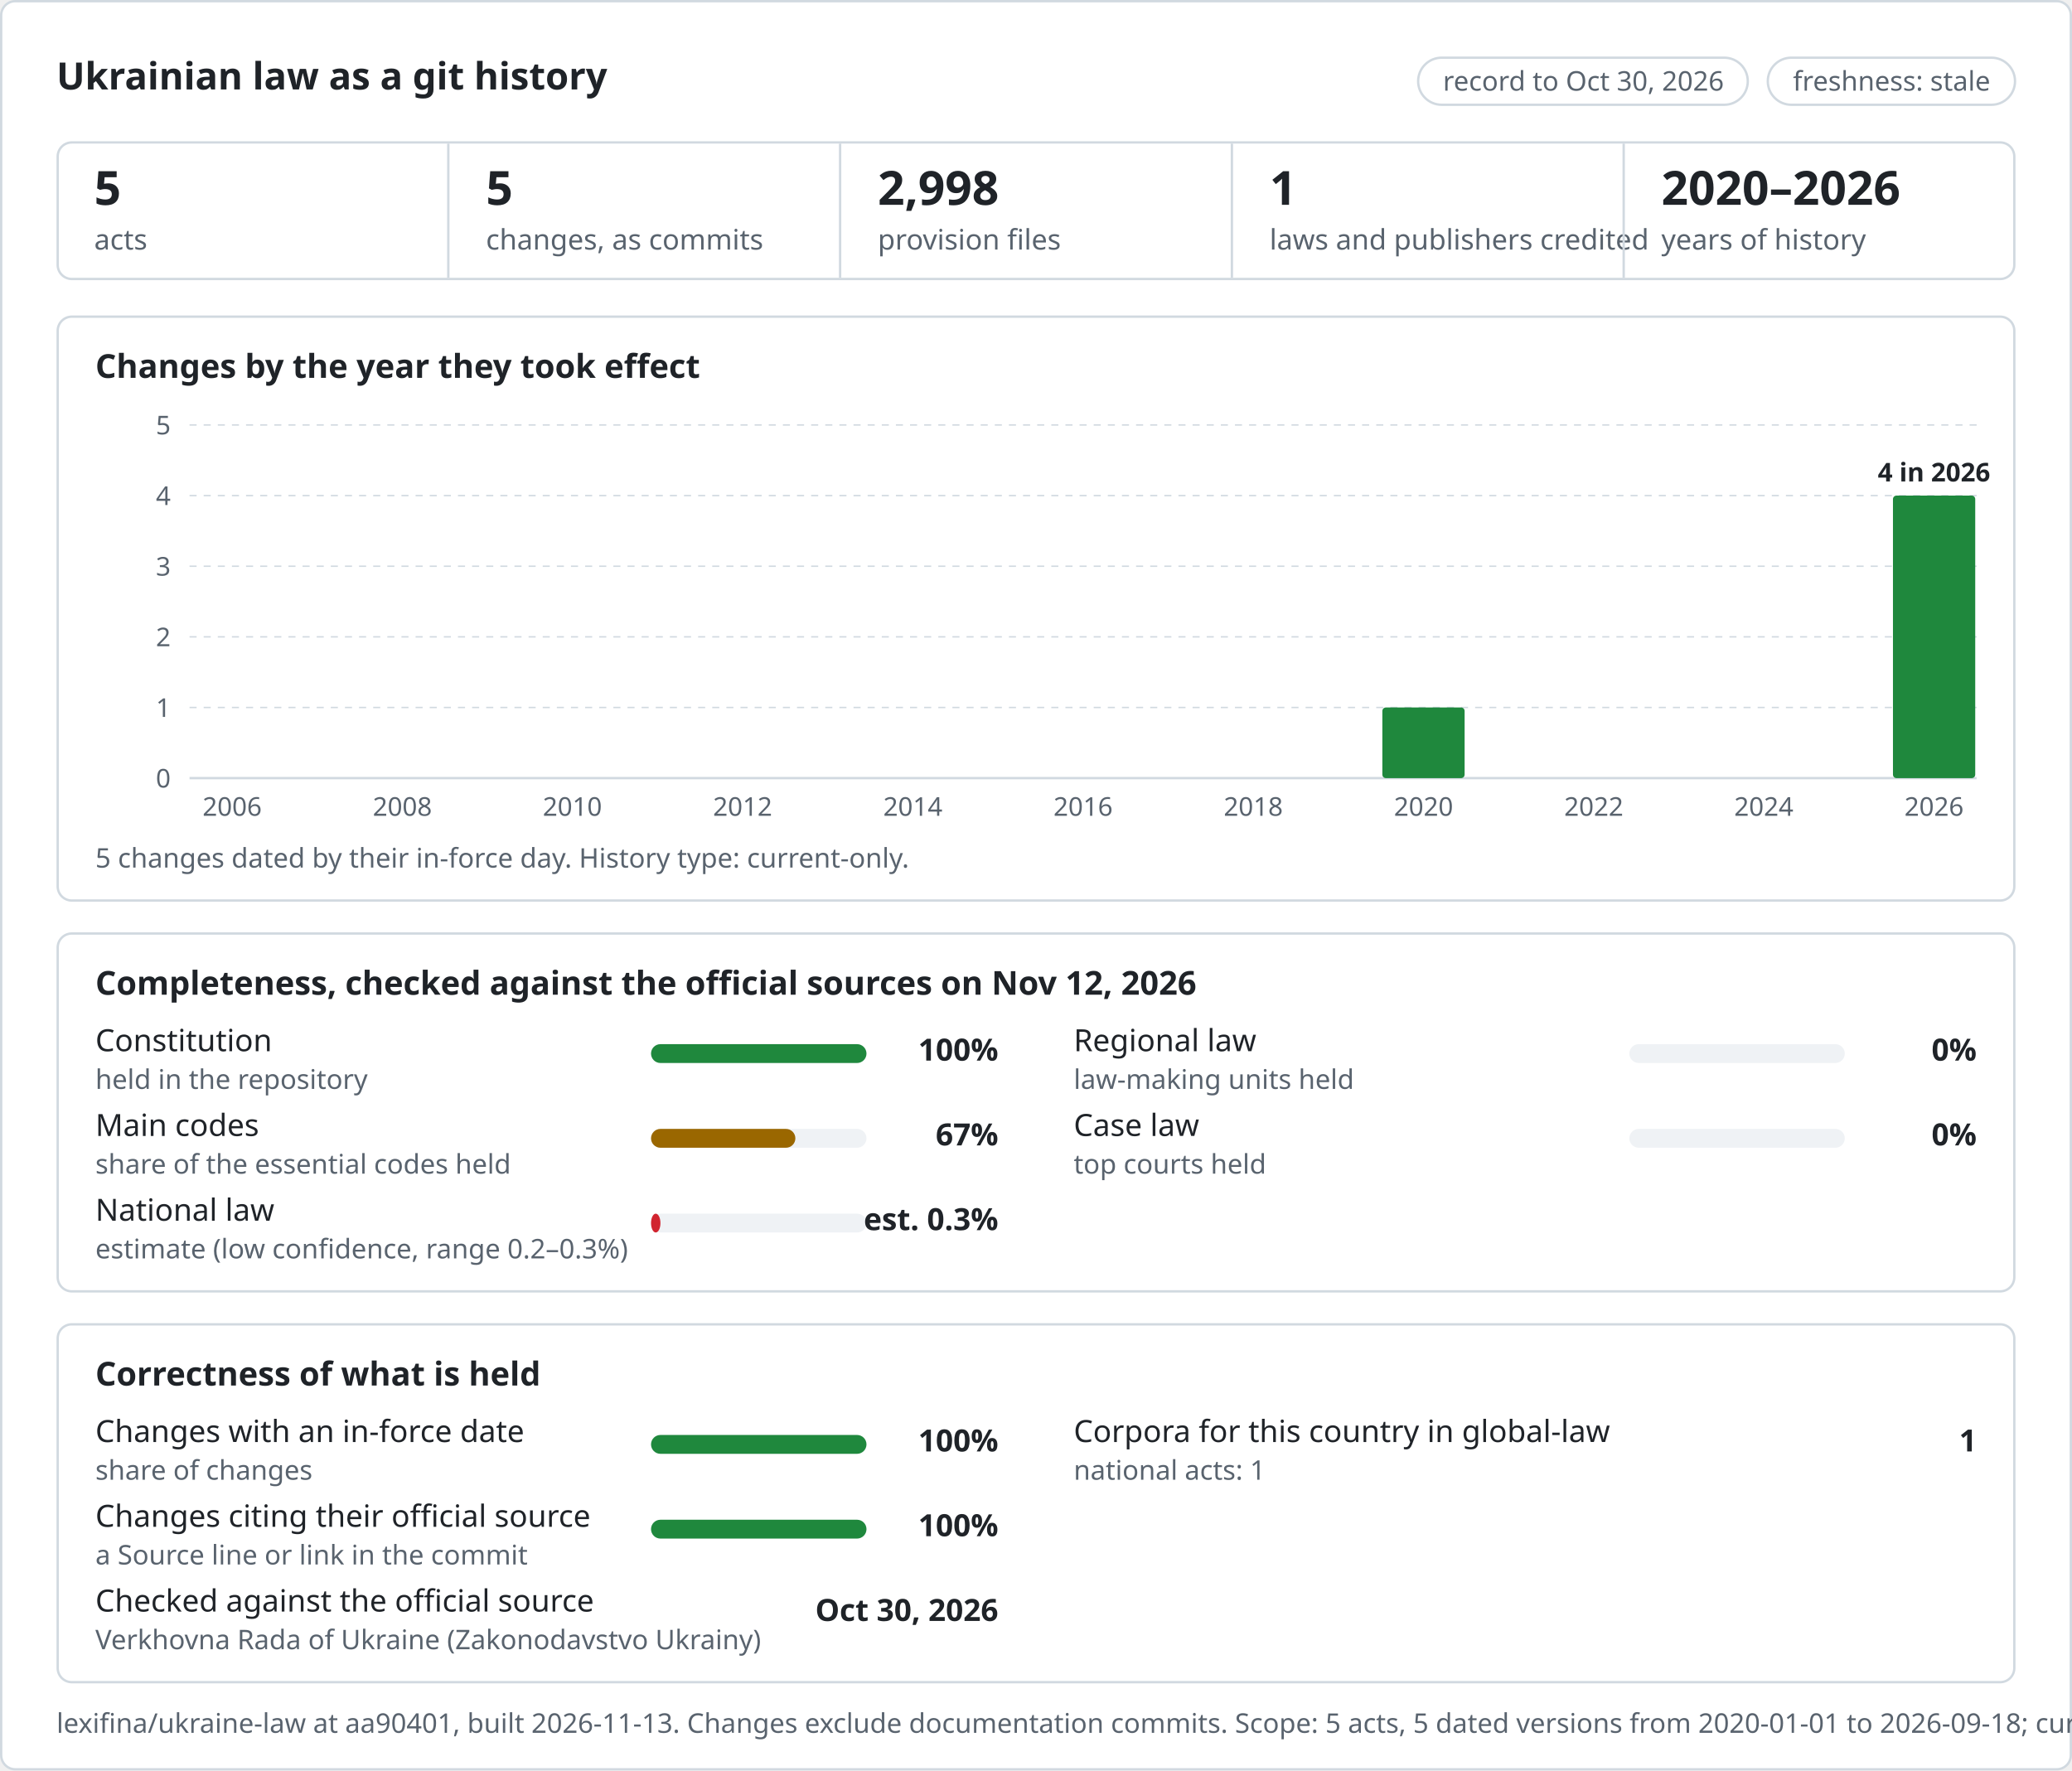
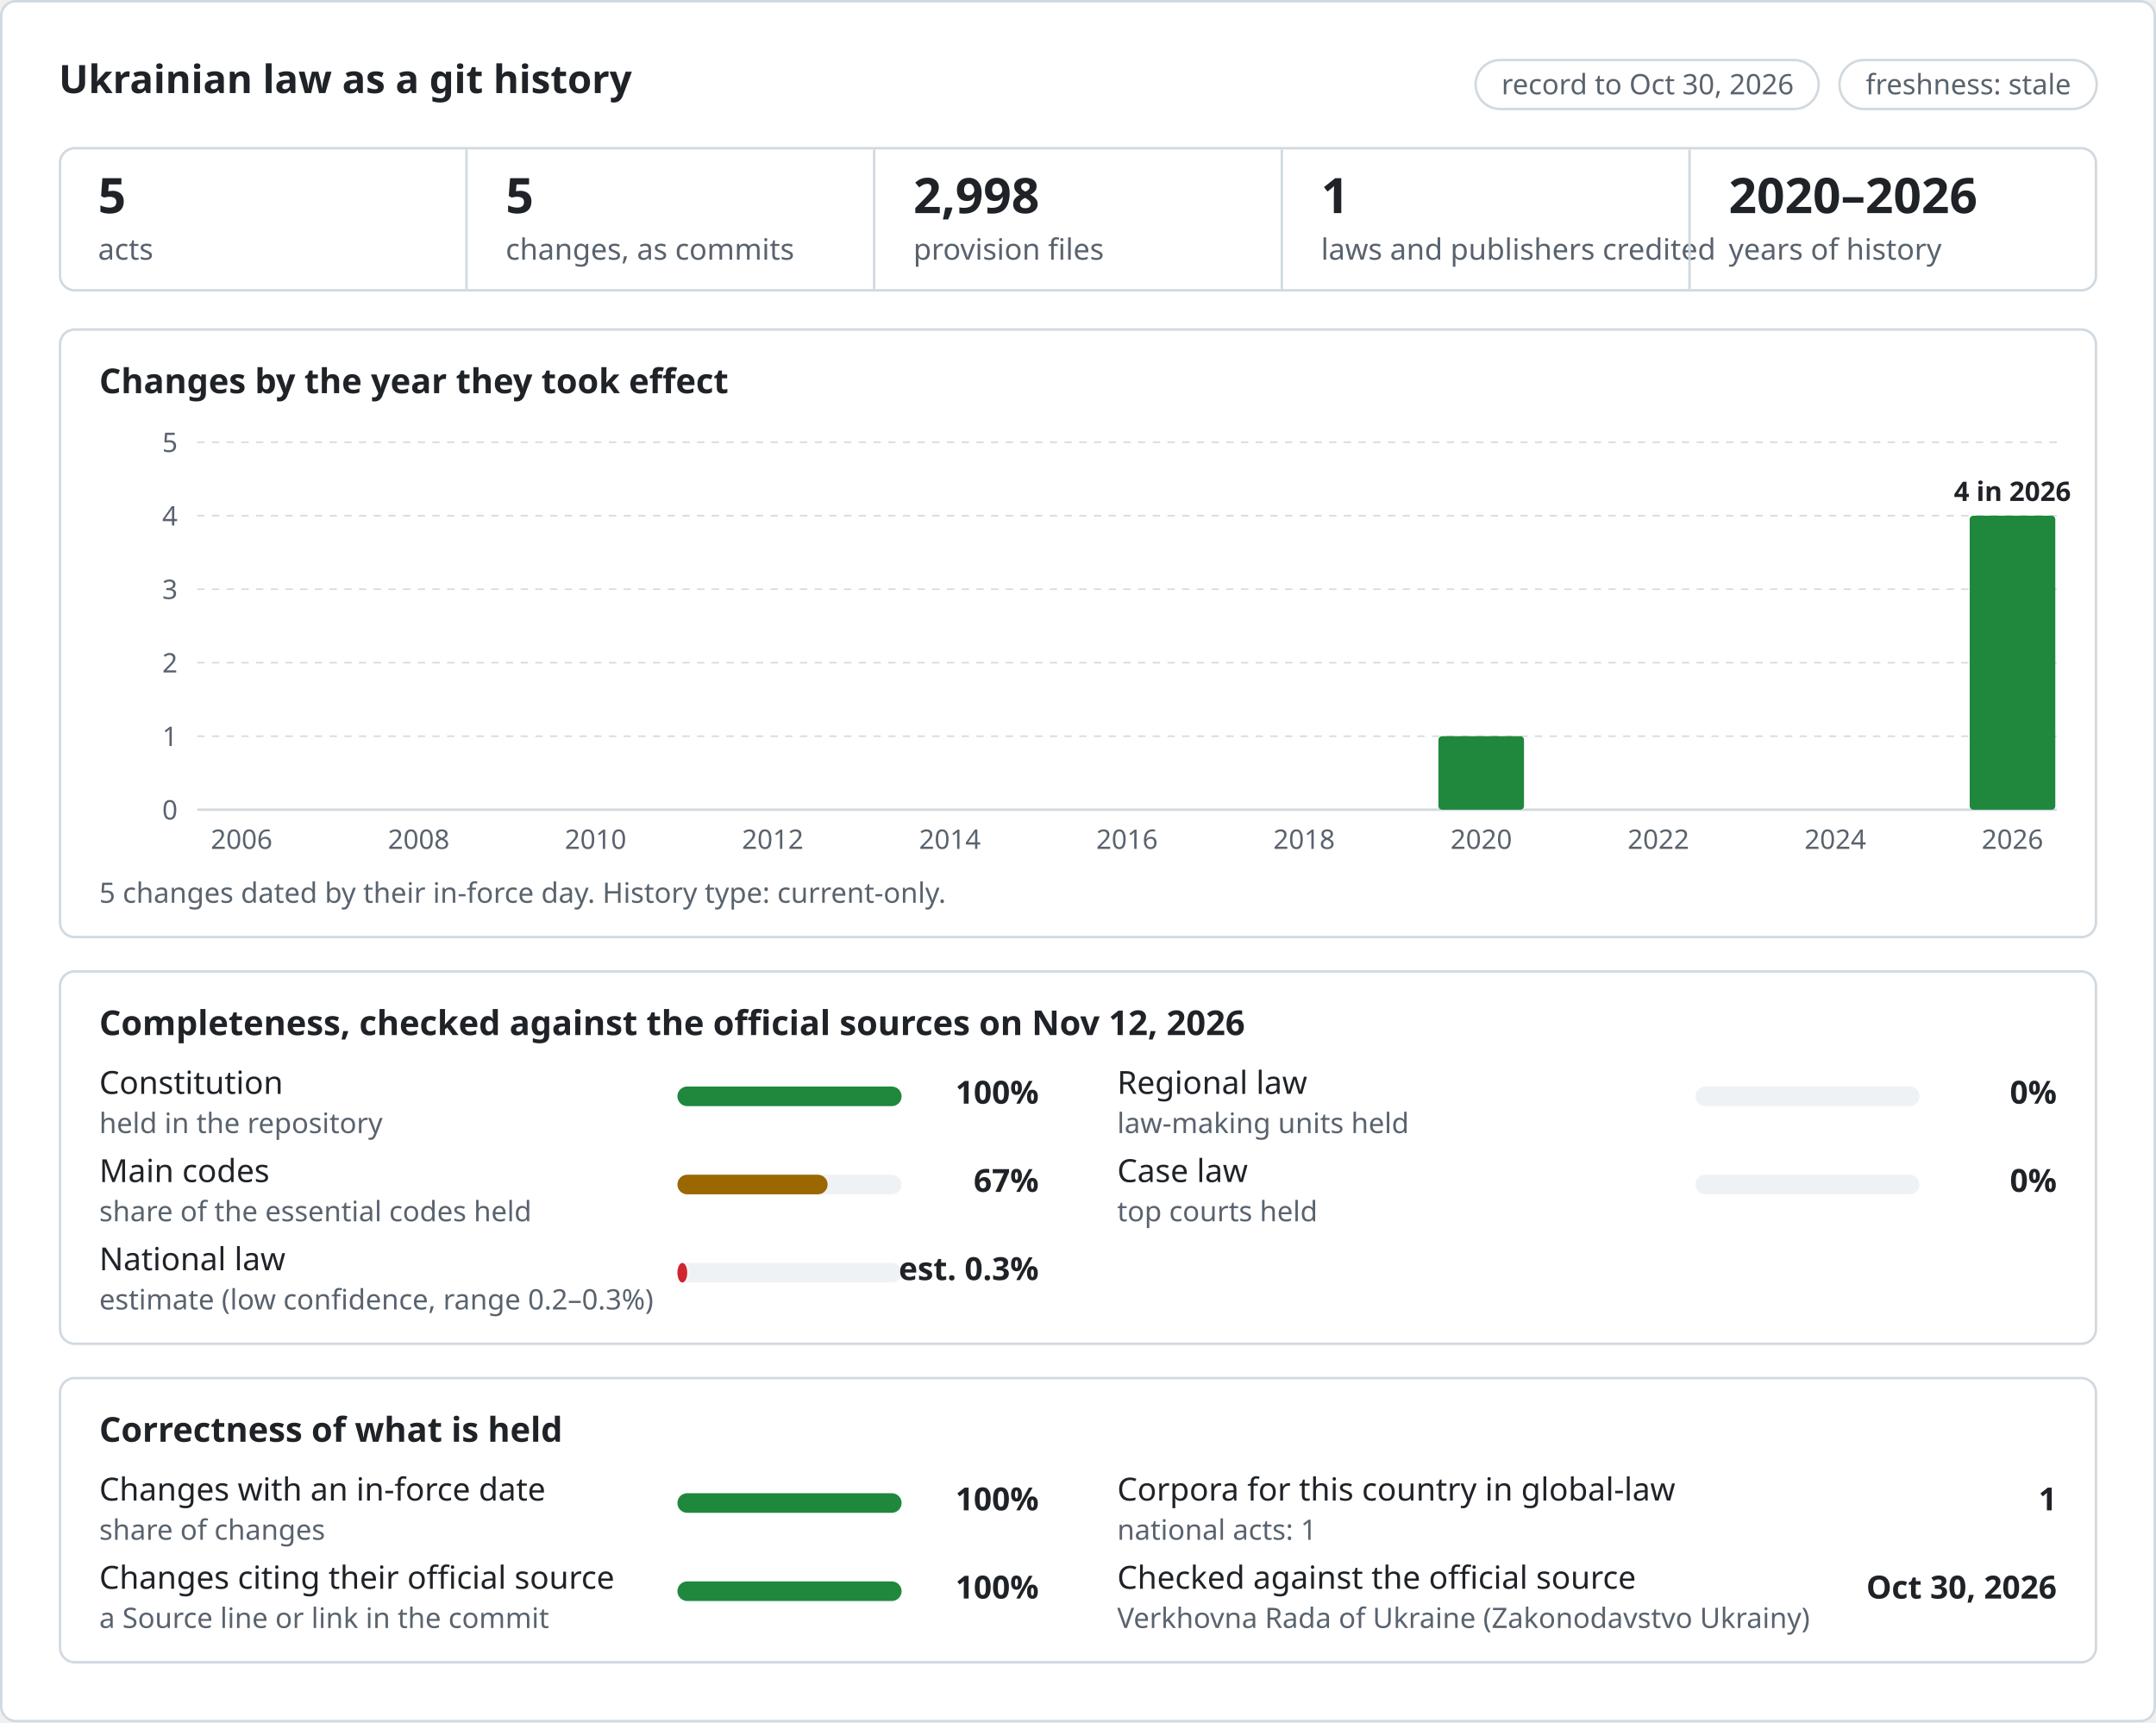
- <svg xmlns="http://www.w3.org/2000/svg" width="880" height="752" viewBox="0 0 880 752" font-family="-apple-system,BlinkMacSystemFont,Segoe UI,Noto Sans,Helvetica,Arial,sans-serif">
-   <rect x="0.5" y="0.5" width="879" height="751" rx="6" fill="#ffffff" stroke="#d1d9e0" />
+ <svg xmlns="http://www.w3.org/2000/svg" width="880" height="703" viewBox="0 0 880 703" font-family="-apple-system,BlinkMacSystemFont,Segoe UI,Noto Sans,Helvetica,Arial,sans-serif">
+   <rect x="0.5" y="0.5" width="879" height="702" rx="6" fill="#ffffff" stroke="#d1d9e0" />
  <text x="24" y="38" font-size="16" font-weight="600" fill="#1f2328">Ukrainian law as a git history</text>
  <rect x="602.3" y="24.5" width="140" height="20" rx="10" fill="none" stroke="#d1d9e0" />
  <text x="672.5" y="38.5" font-size="11.5" font-weight="500" text-anchor="middle" fill="#59636e">record to Oct 30, 2026</text>
  <rect x="750.8" y="24.5" width="105" height="20" rx="10" fill="none" stroke="#d1d9e0" />
  <text x="803.4" y="38.5" font-size="11.5" font-weight="500" text-anchor="middle" fill="#59636e">freshness: stale</text>
  <rect x="24.5" y="60.5" width="831" height="58" rx="6" fill="#ffffff" stroke="#d1d9e0" />
  <text x="40.0" y="87" font-size="20" font-weight="600" fill="#1f2328">5</text>
  <text x="40.0" y="106" font-size="12" fill="#59636e">acts</text>
  <line x1="190.4" y1="61" x2="190.4" y2="118" stroke="#d1d9e0" />
  <text x="206.4" y="87" font-size="20" font-weight="600" fill="#1f2328">5</text>
  <text x="206.4" y="106" font-size="12" fill="#59636e">changes, as commits</text>
  <line x1="356.8" y1="61" x2="356.8" y2="118" stroke="#d1d9e0" />
  <text x="372.8" y="87" font-size="20" font-weight="600" fill="#1f2328">2,998</text>
  <text x="372.8" y="106" font-size="12" fill="#59636e">provision files</text>
  <line x1="523.2" y1="61" x2="523.2" y2="118" stroke="#d1d9e0" />
  <text x="539.2" y="87" font-size="20" font-weight="600" fill="#1f2328">1</text>
  <text x="539.2" y="106" font-size="12" fill="#59636e" textLength="142" lengthAdjust="spacingAndGlyphs">laws and publishers credited</text>
  <line x1="689.6" y1="61" x2="689.6" y2="118" stroke="#d1d9e0" />
  <text x="705.6" y="87" font-size="20" font-weight="600" fill="#1f2328">2020–2026</text>
  <text x="705.6" y="106" font-size="12" fill="#59636e">years of history</text>
  <rect x="24.5" y="134.5" width="831" height="248" rx="6" fill="#ffffff" stroke="#d1d9e0" />
  <text x="40.5" y="160.5" font-size="14" font-weight="600" fill="#1f2328">Changes by the year they took effect</text>
  <line x1="80.5" y1="330.5" x2="839.5" y2="330.5" stroke="#d1d9e0" stroke-width="1" />
  <text x="72.5" y="334.5" font-size="11" text-anchor="end" fill="#59636e">0</text>
  <line x1="80.5" y1="300.5" x2="839.5" y2="300.5" stroke="#d1d9e0" stroke-width="0.6" stroke-dasharray="3 3" />
  <text x="72.5" y="304.5" font-size="11" text-anchor="end" fill="#59636e">1</text>
  <line x1="80.5" y1="270.5" x2="839.5" y2="270.5" stroke="#d1d9e0" stroke-width="0.6" stroke-dasharray="3 3" />
  <text x="72.5" y="274.5" font-size="11" text-anchor="end" fill="#59636e">2</text>
  <line x1="80.5" y1="240.5" x2="839.5" y2="240.5" stroke="#d1d9e0" stroke-width="0.6" stroke-dasharray="3 3" />
  <text x="72.5" y="244.5" font-size="11" text-anchor="end" fill="#59636e">3</text>
  <line x1="80.5" y1="210.5" x2="839.5" y2="210.5" stroke="#d1d9e0" stroke-width="0.6" stroke-dasharray="3 3" />
  <text x="72.5" y="214.5" font-size="11" text-anchor="end" fill="#59636e">4</text>
  <line x1="80.5" y1="180.5" x2="839.5" y2="180.5" stroke="#d1d9e0" stroke-width="0.6" stroke-dasharray="3 3" />
  <text x="72.5" y="184.5" font-size="11" text-anchor="end" fill="#59636e">5</text>
  <text x="98.6" y="346.5" font-size="11" text-anchor="middle" fill="#59636e">2006</text>
  <text x="170.9" y="346.5" font-size="11" text-anchor="middle" fill="#59636e">2008</text>
  <text x="243.1" y="346.5" font-size="11" text-anchor="middle" fill="#59636e">2010</text>
  <text x="315.4" y="346.5" font-size="11" text-anchor="middle" fill="#59636e">2012</text>
  <text x="387.7" y="346.5" font-size="11" text-anchor="middle" fill="#59636e">2014</text>
  <text x="460.0" y="346.5" font-size="11" text-anchor="middle" fill="#59636e">2016</text>
  <text x="532.3" y="346.5" font-size="11" text-anchor="middle" fill="#59636e">2018</text>
  <rect x="587.10" y="300.5" width="34.94" height="30.0" rx="1.5" fill="#1f883d" />
  <text x="604.6" y="346.5" font-size="11" text-anchor="middle" fill="#59636e">2020</text>
  <text x="676.9" y="346.5" font-size="11" text-anchor="middle" fill="#59636e">2022</text>
  <text x="749.1" y="346.5" font-size="11" text-anchor="middle" fill="#59636e">2024</text>
  <rect x="803.96" y="210.5" width="34.94" height="120.0" rx="1.5" fill="#1f883d" />
  <text x="821.4" y="346.5" font-size="11" text-anchor="middle" fill="#59636e">2026</text>
  <text x="821.4" y="204.5" font-size="11" font-weight="600" text-anchor="middle" fill="#1f2328">4 in 2026</text>
  <text x="40.5" y="368.5" font-size="11.5" fill="#59636e">5 changes dated by their in-force day. History type: current-only.</text>
  <rect x="24.5" y="396.5" width="831" height="152" rx="6" fill="#ffffff" stroke="#d1d9e0" />
  <text x="40.5" y="422.5" font-size="14" font-weight="600" fill="#1f2328">Completeness, checked against the official sources on Nov 12, 2026</text>
  <text x="40.5" y="446.5" font-size="13" fill="#1f2328">Constitution</text>
  <text x="40.5" y="462.5" font-size="11.5" fill="#59636e">held in the repository</text>
  <g>
    <rect x="276.5" y="443.5" width="91.5" height="8" rx="4" fill="#eff2f5" />
    <rect x="276.5" y="443.5" width="91.5" height="8" rx="4" fill="#1f883d" />
  </g>
  <text x="424.0" y="450.5" font-size="13" font-weight="600" text-anchor="end" fill="#1f2328">100%</text>
  <text x="40.5" y="482.5" font-size="13" fill="#1f2328">Main codes</text>
  <text x="40.5" y="498.5" font-size="11.5" fill="#59636e">share of the essential codes held</text>
  <g>
    <rect x="276.5" y="479.5" width="91.5" height="8" rx="4" fill="#eff2f5" />
    <rect x="276.5" y="479.5" width="61.3" height="8" rx="4" fill="#9a6700" />
  </g>
  <text x="424.0" y="486.5" font-size="13" font-weight="600" text-anchor="end" fill="#1f2328">67%</text>
  <text x="40.5" y="518.5" font-size="13" fill="#1f2328">National law</text>
  <text x="40.5" y="534.5" font-size="11.5" fill="#59636e">estimate (low confidence, range 0.2–0.3%)</text>
  <g>
    <rect x="276.5" y="515.5" width="91.5" height="8" rx="4" fill="#eff2f5" />
    <rect x="276.5" y="515.5" width="4.0" height="8" rx="4" fill="#d1242f" />
  </g>
  <text x="424.0" y="522.5" font-size="13" font-weight="600" text-anchor="end" fill="#1f2328">est. 0.3%</text>
  <text x="456.0" y="446.5" font-size="13" fill="#1f2328">Regional law</text>
  <text x="456.0" y="462.5" font-size="11.5" fill="#59636e">law-making units held</text>
  <g>
    <rect x="692.0" y="443.5" width="91.5" height="8" rx="4" fill="#eff2f5" />
  </g>
  <text x="839.5" y="450.5" font-size="13" font-weight="600" text-anchor="end" fill="#1f2328">0%</text>
  <text x="456.0" y="482.5" font-size="13" fill="#1f2328">Case law</text>
  <text x="456.0" y="498.5" font-size="11.5" fill="#59636e">top courts held</text>
  <g>
    <rect x="692.0" y="479.5" width="91.5" height="8" rx="4" fill="#eff2f5" />
  </g>
  <text x="839.5" y="486.5" font-size="13" font-weight="600" text-anchor="end" fill="#1f2328">0%</text>
-   <rect x="24.5" y="562.5" width="831" height="152" rx="6" fill="#ffffff" stroke="#d1d9e0" />
+   <rect x="24.5" y="562.5" width="831" height="116" rx="6" fill="#ffffff" stroke="#d1d9e0" />
  <text x="40.5" y="588.5" font-size="14" font-weight="600" fill="#1f2328">Correctness of what is held</text>
  <text x="40.5" y="612.5" font-size="13" fill="#1f2328">Changes with an in-force date</text>
  <text x="40.5" y="628.5" font-size="11.5" fill="#59636e">share of changes</text>
  <g>
    <rect x="276.5" y="609.5" width="91.5" height="8" rx="4" fill="#eff2f5" />
    <rect x="276.5" y="609.5" width="91.5" height="8" rx="4" fill="#1f883d" />
  </g>
  <text x="424.0" y="616.5" font-size="13" font-weight="600" text-anchor="end" fill="#1f2328">100%</text>
  <text x="40.5" y="648.5" font-size="13" fill="#1f2328">Changes citing their official source</text>
  <text x="40.5" y="664.5" font-size="11.5" fill="#59636e">a Source line or link in the commit</text>
  <g>
    <rect x="276.5" y="645.5" width="91.5" height="8" rx="4" fill="#eff2f5" />
    <rect x="276.5" y="645.5" width="91.5" height="8" rx="4" fill="#1f883d" />
  </g>
  <text x="424.0" y="652.5" font-size="13" font-weight="600" text-anchor="end" fill="#1f2328">100%</text>
-   <text x="40.5" y="684.5" font-size="13" fill="#1f2328">Checked against the official source</text>
-   <text x="40.5" y="700.5" font-size="11.5" fill="#59636e">Verkhovna Rada of Ukraine (Zakonodavstvo Ukrainy)</text>
-   <text x="424.0" y="688.5" font-size="13" font-weight="600" text-anchor="end" fill="#1f2328">Oct 30, 2026</text>
  <text x="456.0" y="612.5" font-size="13" fill="#1f2328">Corpora for this country in global-law</text>
  <text x="456.0" y="628.5" font-size="11.5" fill="#59636e">national acts: 1</text>
  <text x="839.5" y="616.5" font-size="13" font-weight="600" text-anchor="end" fill="#1f2328">1</text>
-   <text x="24" y="736" font-size="11.5" fill="#59636e" textLength="832" lengthAdjust="spacingAndGlyphs">lexifina/ukraine-law at aa90401, built 2026-11-13. Changes exclude documentation commits. Scope: 5 acts, 5 dated versions from 2020-01-01 to 2026-09-18; current text only…</text>
+   <text x="456.0" y="648.5" font-size="13" fill="#1f2328">Checked against the official source</text>
+   <text x="456.0" y="664.5" font-size="11.5" fill="#59636e">Verkhovna Rada of Ukraine (Zakonodavstvo Ukrainy)</text>
+   <text x="839.5" y="652.5" font-size="13" font-weight="600" text-anchor="end" fill="#1f2328">Oct 30, 2026</text>
</svg>
